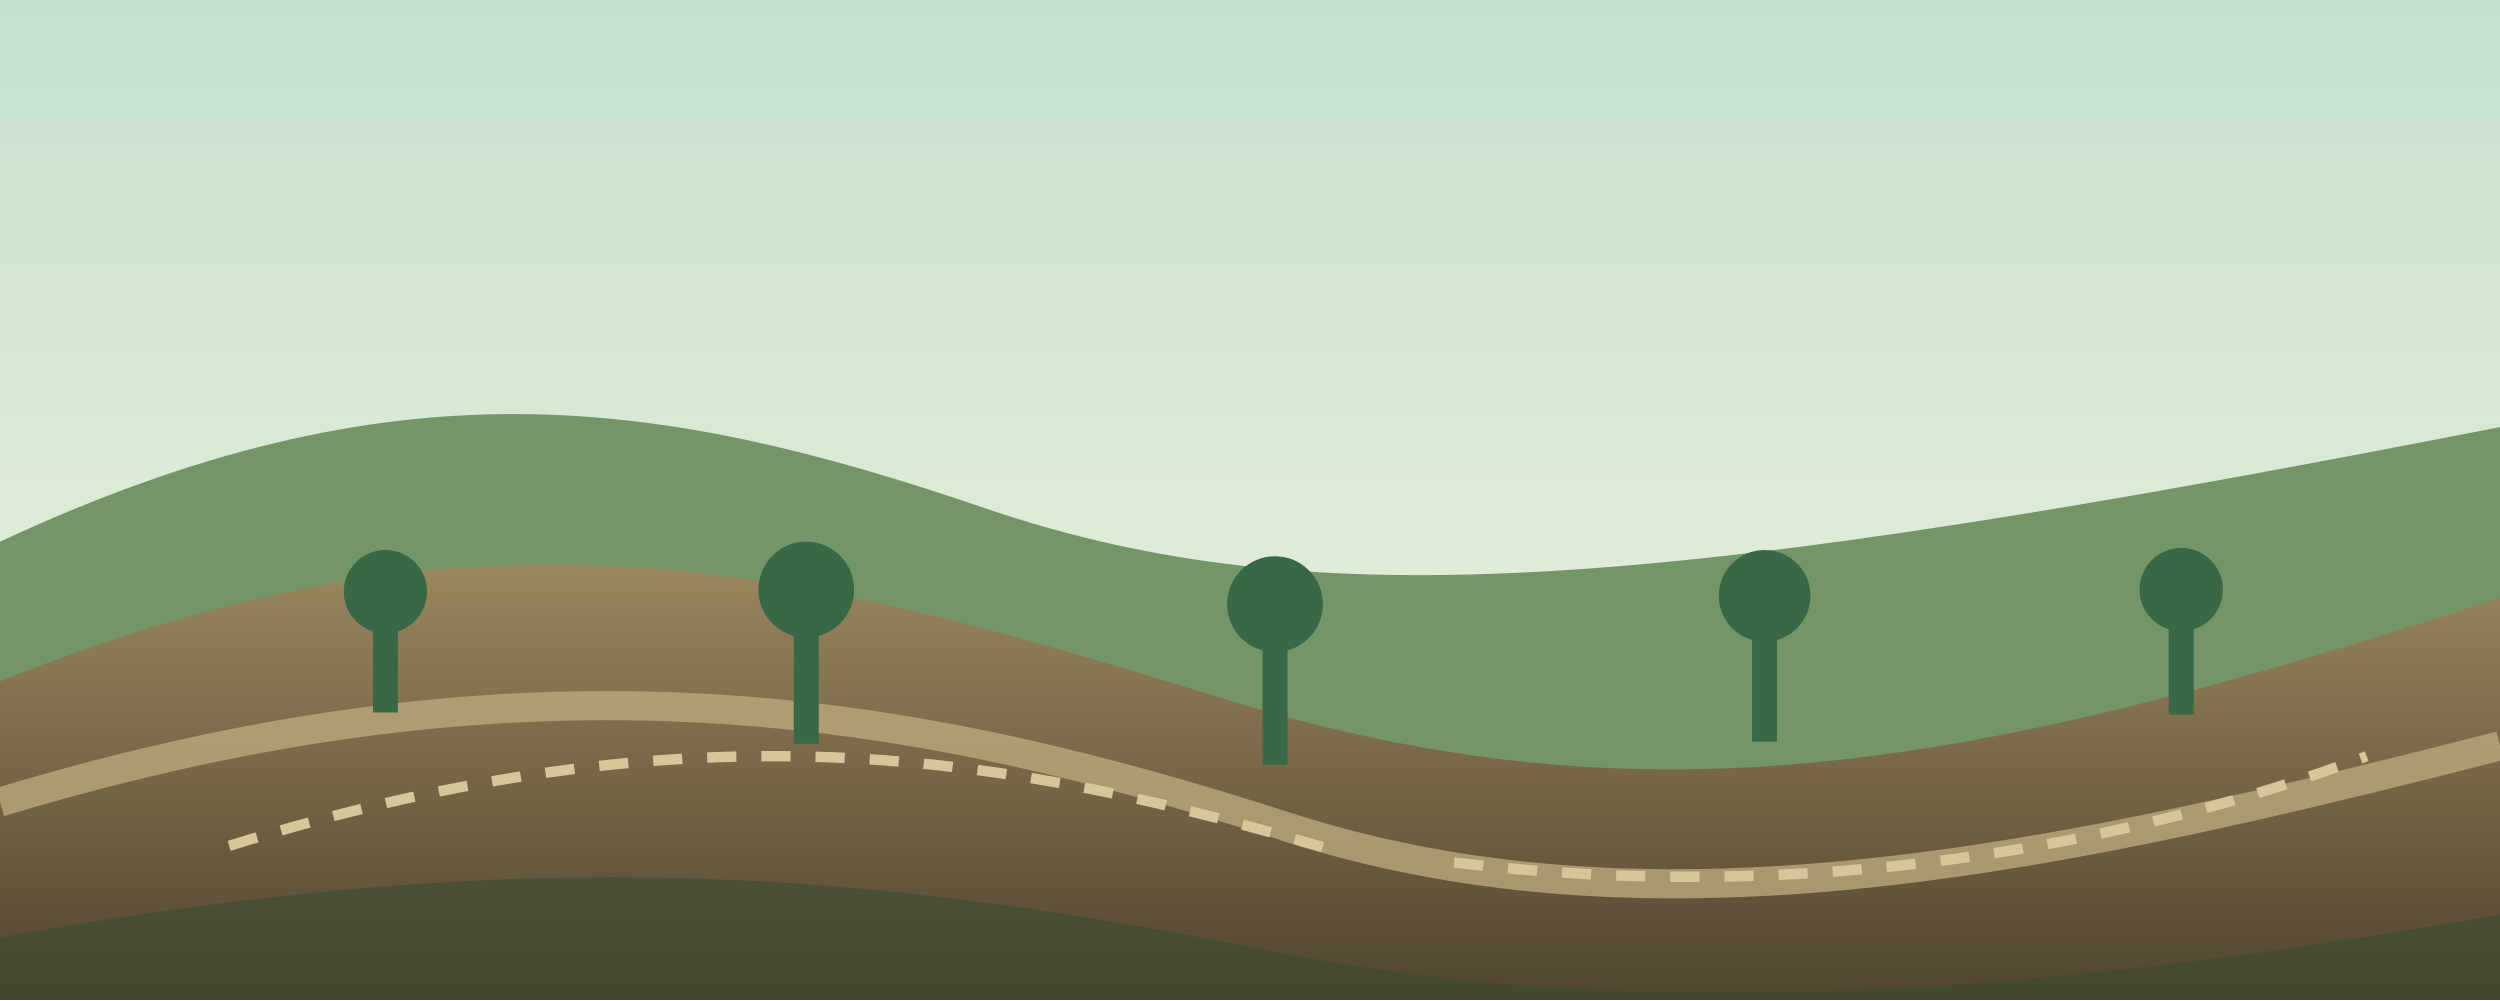
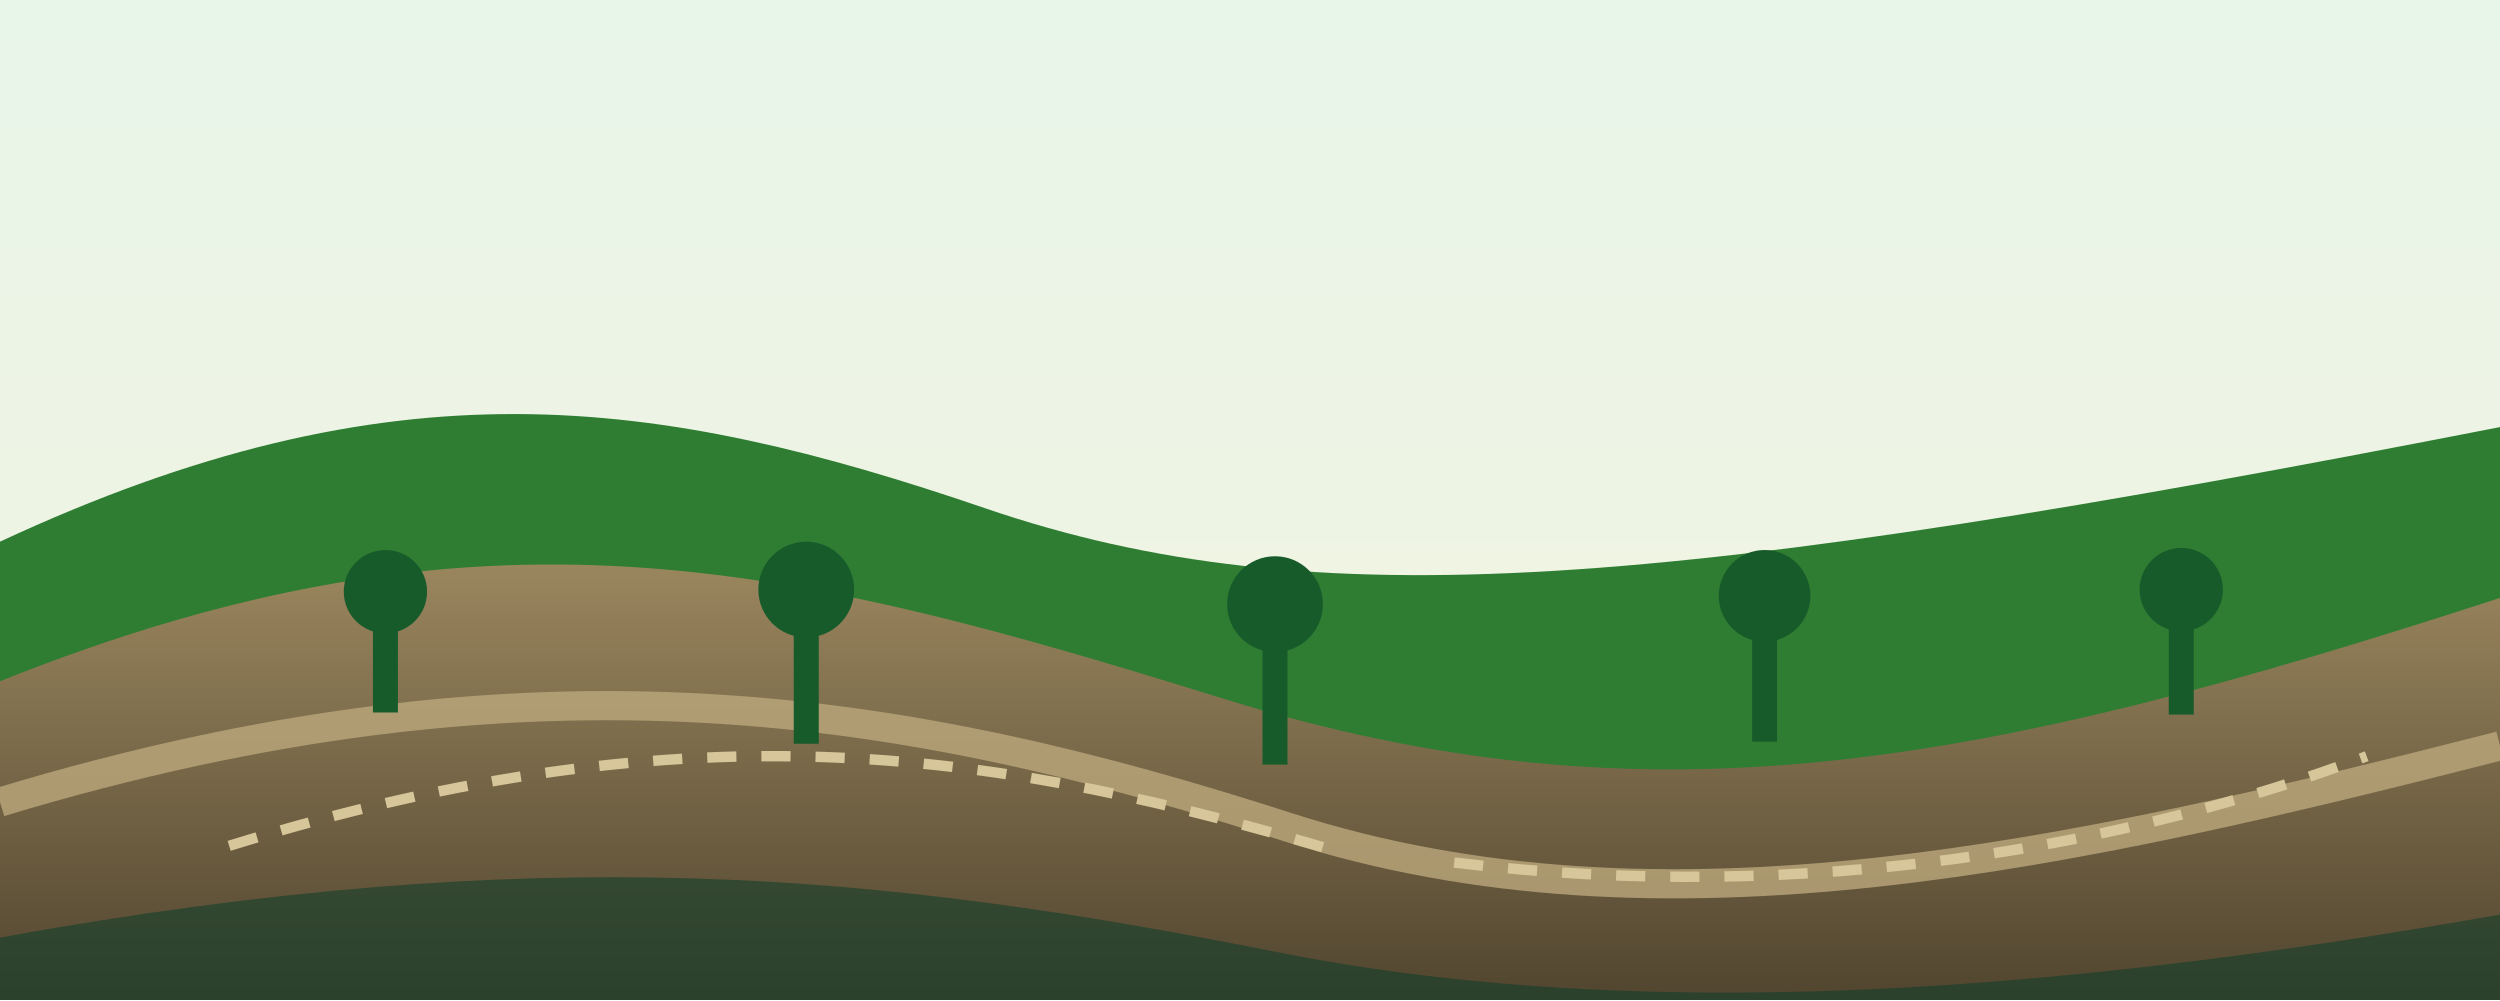
<svg xmlns="http://www.w3.org/2000/svg" viewBox="0 0 1200 480" role="img" aria-label="Lote agrícola">
  <defs>
    <linearGradient id="sky" x2="0" y2="1">
-       <stop stop-color="#c5e1ce" />
+       <stop stop-color="#e8f5e9" />
      <stop offset="1" stop-color="#f4f3df" />
    </linearGradient>
    <linearGradient id="soil" x2="0" y2="1">
      <stop stop-color="#9a865e" />
      <stop offset="1" stop-color="#51452f" />
    </linearGradient>
  </defs>
  <rect width="1200" height="480" fill="url(#sky)" />
-   <path d="M0 260c189-88 315-70 473-16s328 39 727-39v275H0Z" fill="#749568" />
+   <path d="M0 260c189-88 315-70 473-16s328 39 727-39v275H0Z" fill="#2E7D32" />
  <path d="M0 327c232-93 380-56 586 8s365 33 614-48v193H0Z" fill="url(#soil)" />
  <path d="M0 385c258-78 438-46 618 12s378 13 582-39" fill="none" stroke="#bca87c" stroke-width="14" opacity=".8" />
-   <g fill="#386845">
+   <g fill="#185B2B">
    <path d="M179 342h12v-50h-12z" />
    <circle cx="185" cy="284" r="20" />
    <path d="M381 357h12v-63h-12z" />
    <circle cx="387" cy="283" r="23" />
    <path d="M606 367h12v-65h-12z" />
    <circle cx="612" cy="290" r="23" />
    <path d="M841 356h12v-59h-12z" />
    <circle cx="847" cy="286" r="22" />
    <path d="M1041 343h12v-51h-12z" />
    <circle cx="1047" cy="283" r="20" />
  </g>
  <path d="M110 406c226-70 374-44 533 3m55 5c172 21 326-9 438-51" fill="none" stroke="#d7c69a" stroke-width="5" stroke-dasharray="14 12" />
-   <path d="M0 450c260-47 422-31 613 7s405 14 587-18v41H0Z" fill="#394b31" opacity=".6" />
+   <path d="M0 450c260-47 422-31 613 7s405 14 587-18v41H0Z" fill="#123D29" opacity=".6" />
</svg>
